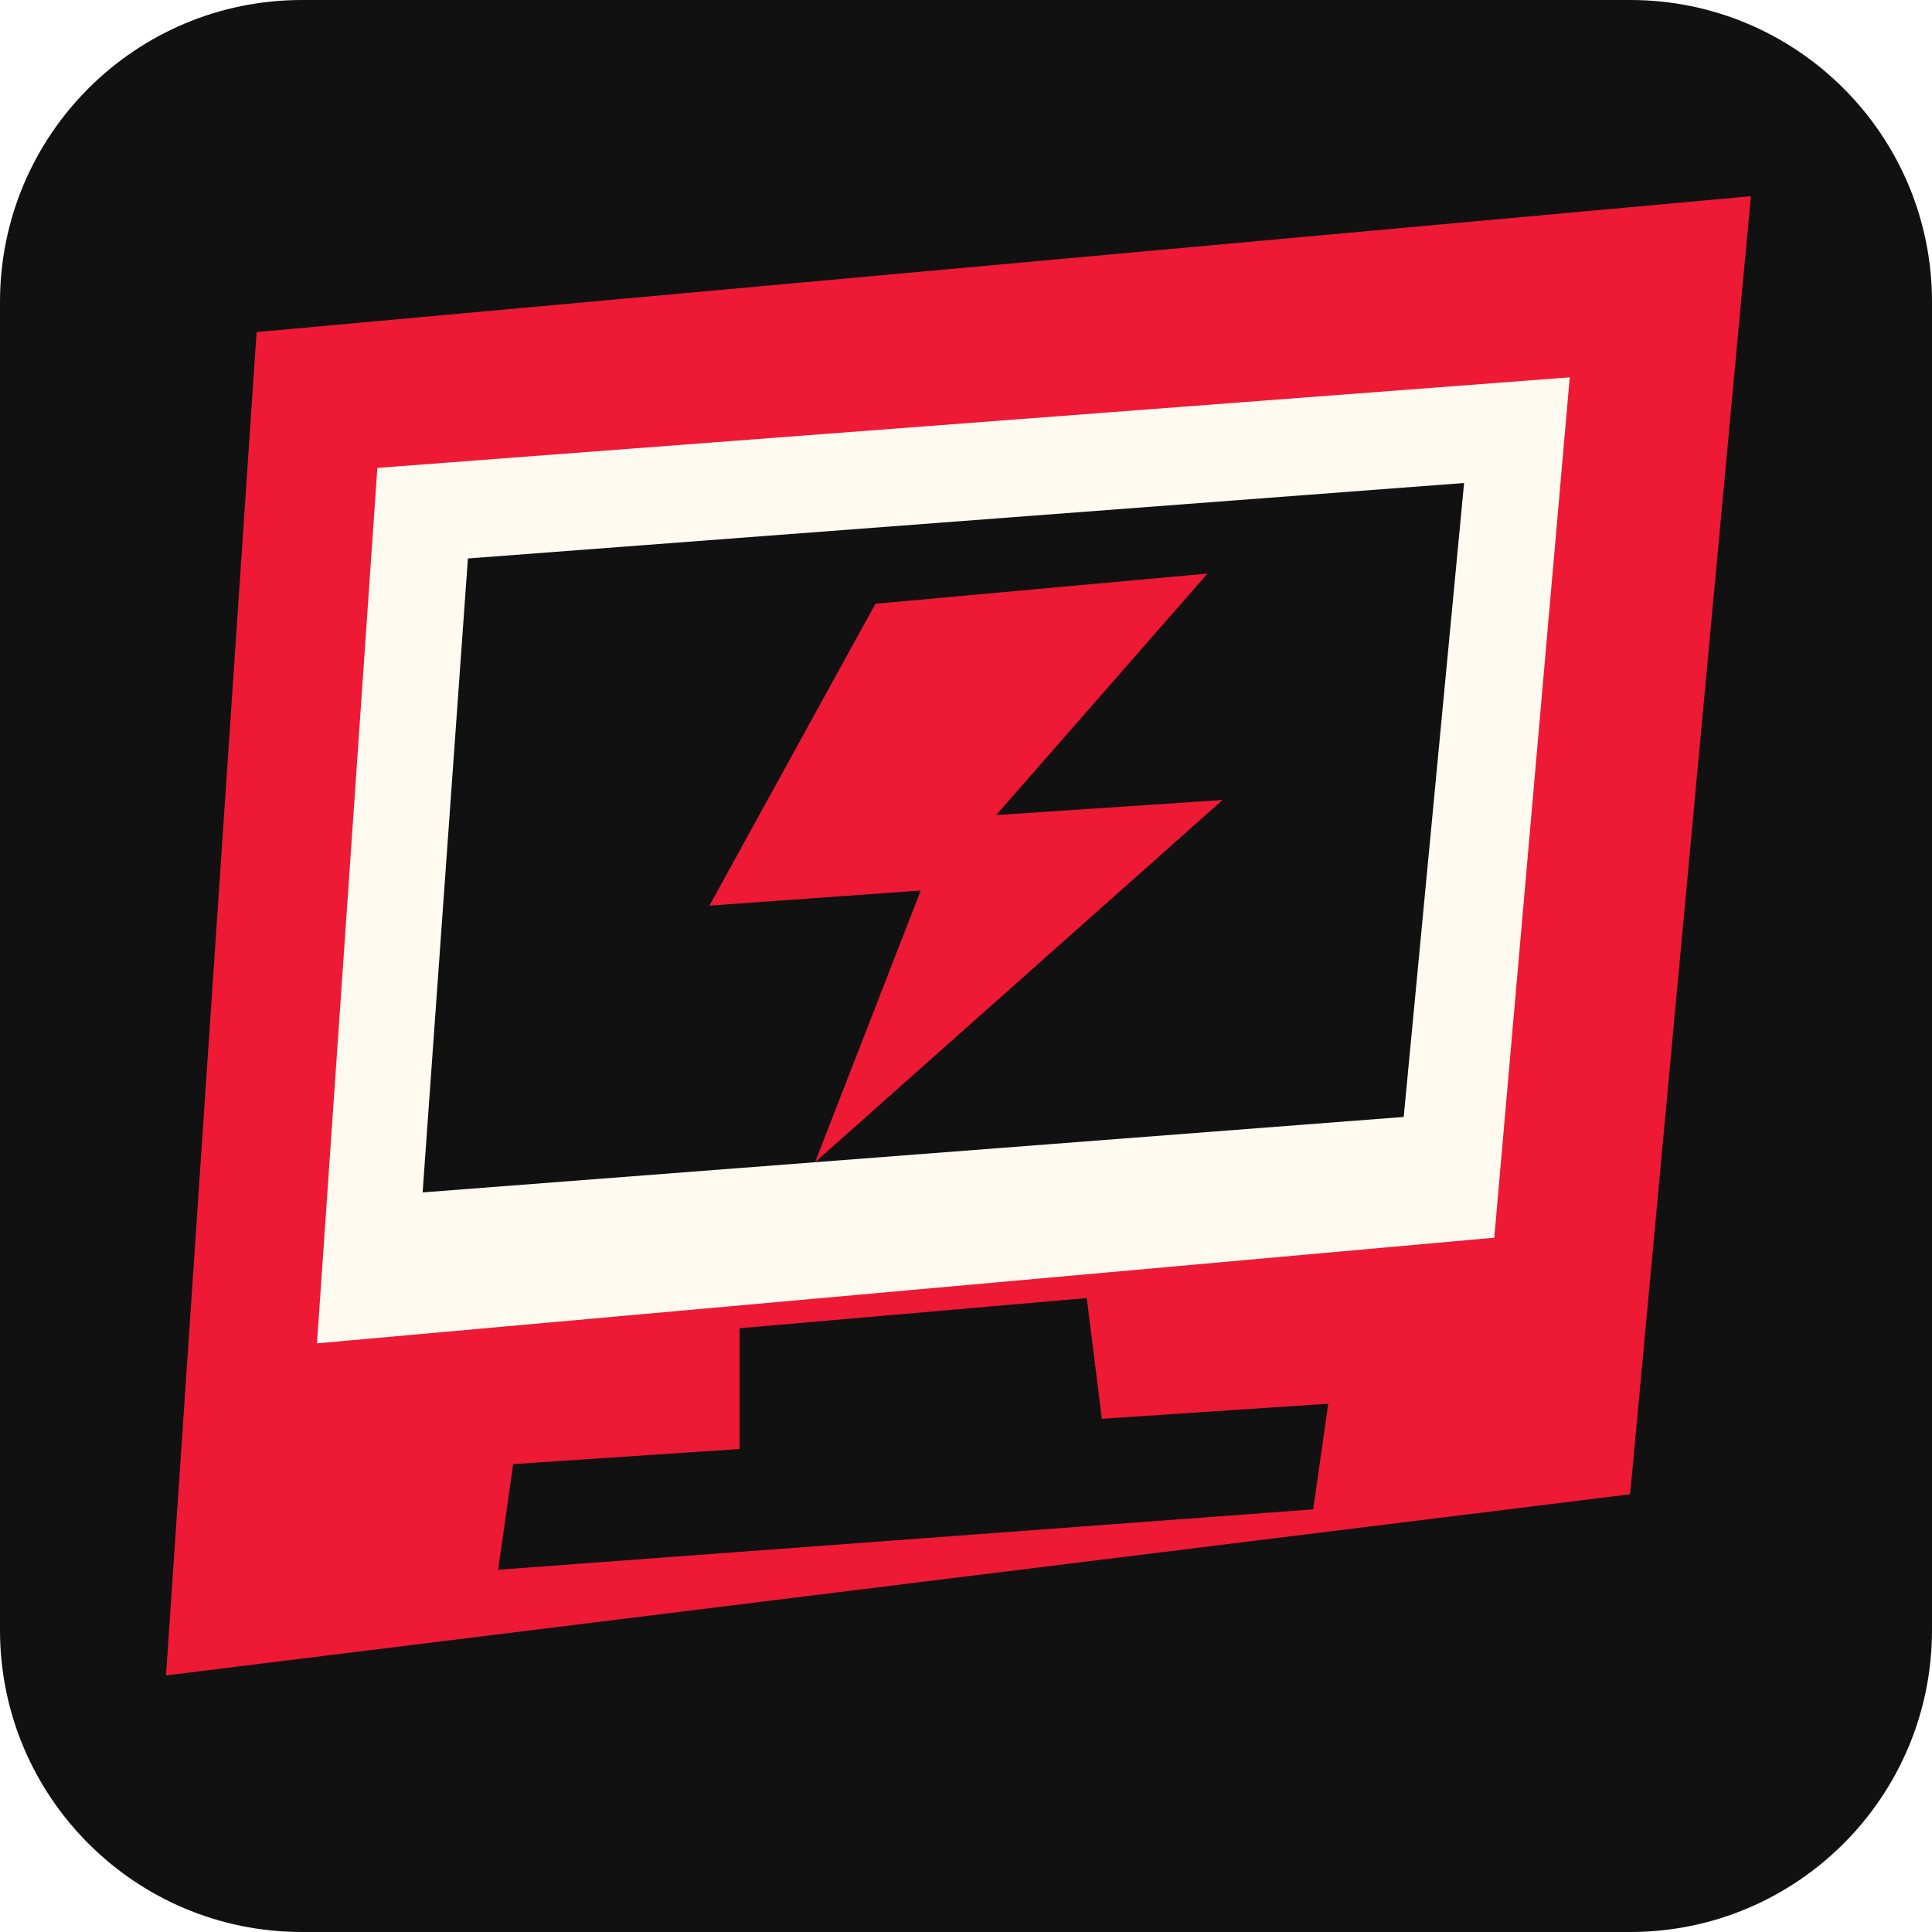
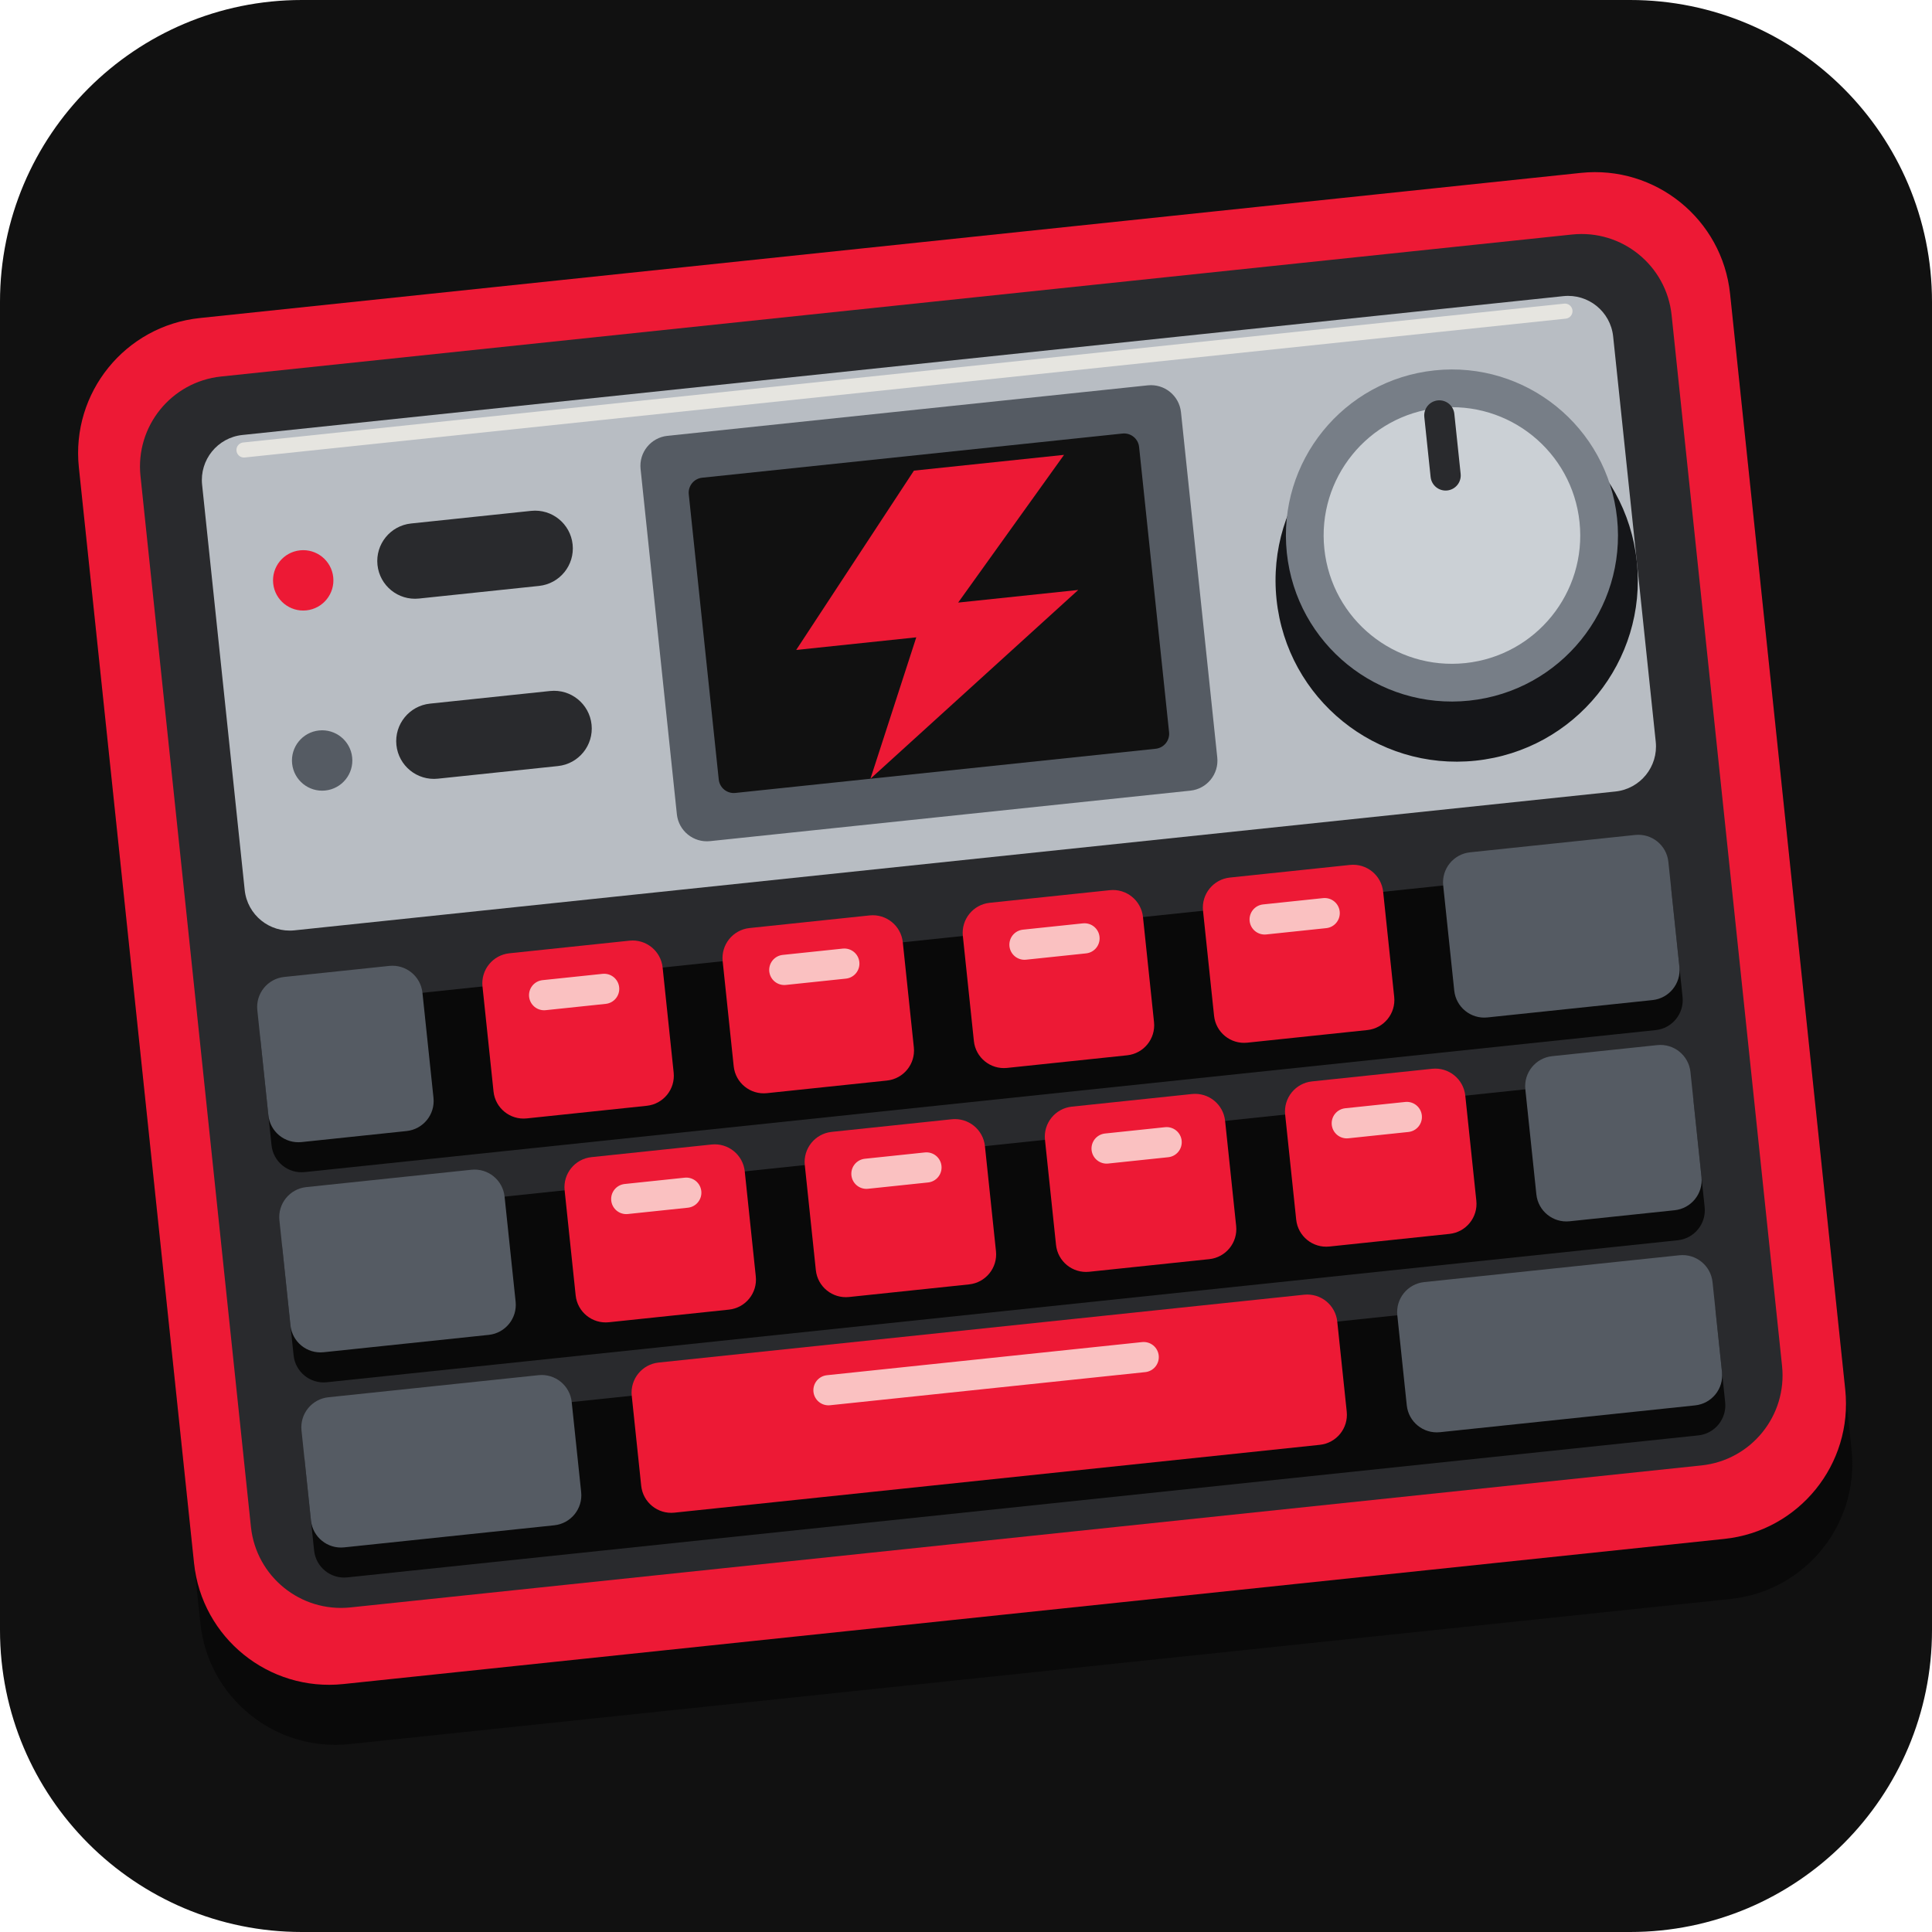
- <svg xmlns="http://www.w3.org/2000/svg" width="128" height="128" viewBox="0 0 128 128" role="img" aria-label="GMK104 Studio">
+ <svg xmlns="http://www.w3.org/2000/svg" width="128" height="128" viewBox="0 0 128 128" role="img" aria-label="GMK104 Studio keyboard with built-in display and rotary knob">
  <rect width="128" height="128" rx="20" fill="#111" />
-   <path d="M17 22 116 13 108 99 11 111Z" fill="#ed1935" />
-   <path d="M25 31 104 25 99 82 21 89Z" fill="#fffaf0" />
-   <path d="M31 37 97 32 93 74 28 79Z" fill="#111" />
-   <path d="m58 40 22-2-14 16 15-1-27 24 7-18-14 1Z" fill="#ed1935" />
-   <path d="m49 88 23-2 1 8 15-1-1 7-54 4 1-7 15-1Z" fill="#111" />
+   <g transform="rotate(-6 64 64)">
+     <rect x="9" y="20" width="110" height="91" rx="9" fill="#090909" />
+     <rect x="9" y="16" width="110" height="91" rx="9" fill="#ed1935" />
+     <rect x="13" y="20" width="102" height="82" rx="6" fill="#292a2d" />
+     <rect x="17" y="24" width="94" height="33" rx="3" fill="#b8bdc3" />
+     <path d="M20 25h88" stroke="#fffaf0" stroke-opacity=".65" stroke-linecap="round" />
+     <circle cx="23" cy="34" r="2" fill="#ed1935" />
+     <circle cx="23" cy="46" r="2" fill="#555b63" />
+     <rect x="28" y="31" width="13" height="5" rx="2.5" fill="#292a2d" />
+     <rect x="28" y="43" width="13" height="5" rx="2.5" fill="#292a2d" />
+     <rect x="46" y="27" width="36" height="27" rx="2" fill="#555b63" />
+     <rect x="49" y="30" width="30" height="21" rx="1" fill="#111" />
+     <path d="m64 31 10 0-8 9h8L59 51l4-9h-8Z" fill="#ed1935" />
+     <circle cx="99" cy="42" r="12" fill="#151619" />
+     <circle cx="99" cy="39" r="11" fill="#777e87" />
+     <circle cx="99" cy="39" r="8.5" fill="#cbd0d5" />
+     <path d="M99 31v4" stroke="#292a2d" stroke-width="2" stroke-linecap="round" />
+     <g fill="#090909">
+       <rect x="17" y="62" width="94" height="11" rx="2" />
+       <rect x="17" y="76" width="94" height="11" rx="2" />
+       <rect x="17" y="90" width="94" height="10" rx="2" />
+     </g>
+     <g fill="#ed1935">
+       <rect x="32" y="60" width="12" height="11" rx="2" />
+       <rect x="48" y="60" width="12" height="11" rx="2" />
+       <rect x="64" y="60" width="12" height="11" rx="2" />
+       <rect x="80" y="60" width="12" height="11" rx="2" />
+       <rect x="36" y="74" width="12" height="11" rx="2" />
+       <rect x="52" y="74" width="12" height="11" rx="2" />
+       <rect x="68" y="74" width="12" height="11" rx="2" />
+       <rect x="84" y="74" width="12" height="11" rx="2" />
+       <rect x="39" y="88" width="47" height="10" rx="2" />
+     </g>
+     <g fill="#555b63">
+       <rect x="17" y="60" width="11" height="11" rx="2" />
+       <rect x="96" y="60" width="15" height="11" rx="2" />
+       <rect x="17" y="74" width="15" height="11" rx="2" />
+       <rect x="100" y="74" width="11" height="11" rx="2" />
+       <rect x="17" y="88" width="18" height="10" rx="2" />
+       <rect x="90" y="88" width="21" height="10" rx="2" />
+     </g>
+     <g stroke="#fffaf0" stroke-width="2" stroke-linecap="round" opacity=".75">
+       <path d="M36 63h4m12 0h4m12 0h4m12 0h4" />
+       <path d="M40 77h4m12 0h4m12 0h4m12 0h4" />
+       <path d="M52 91h21" />
+     </g>
+   </g>
</svg>
